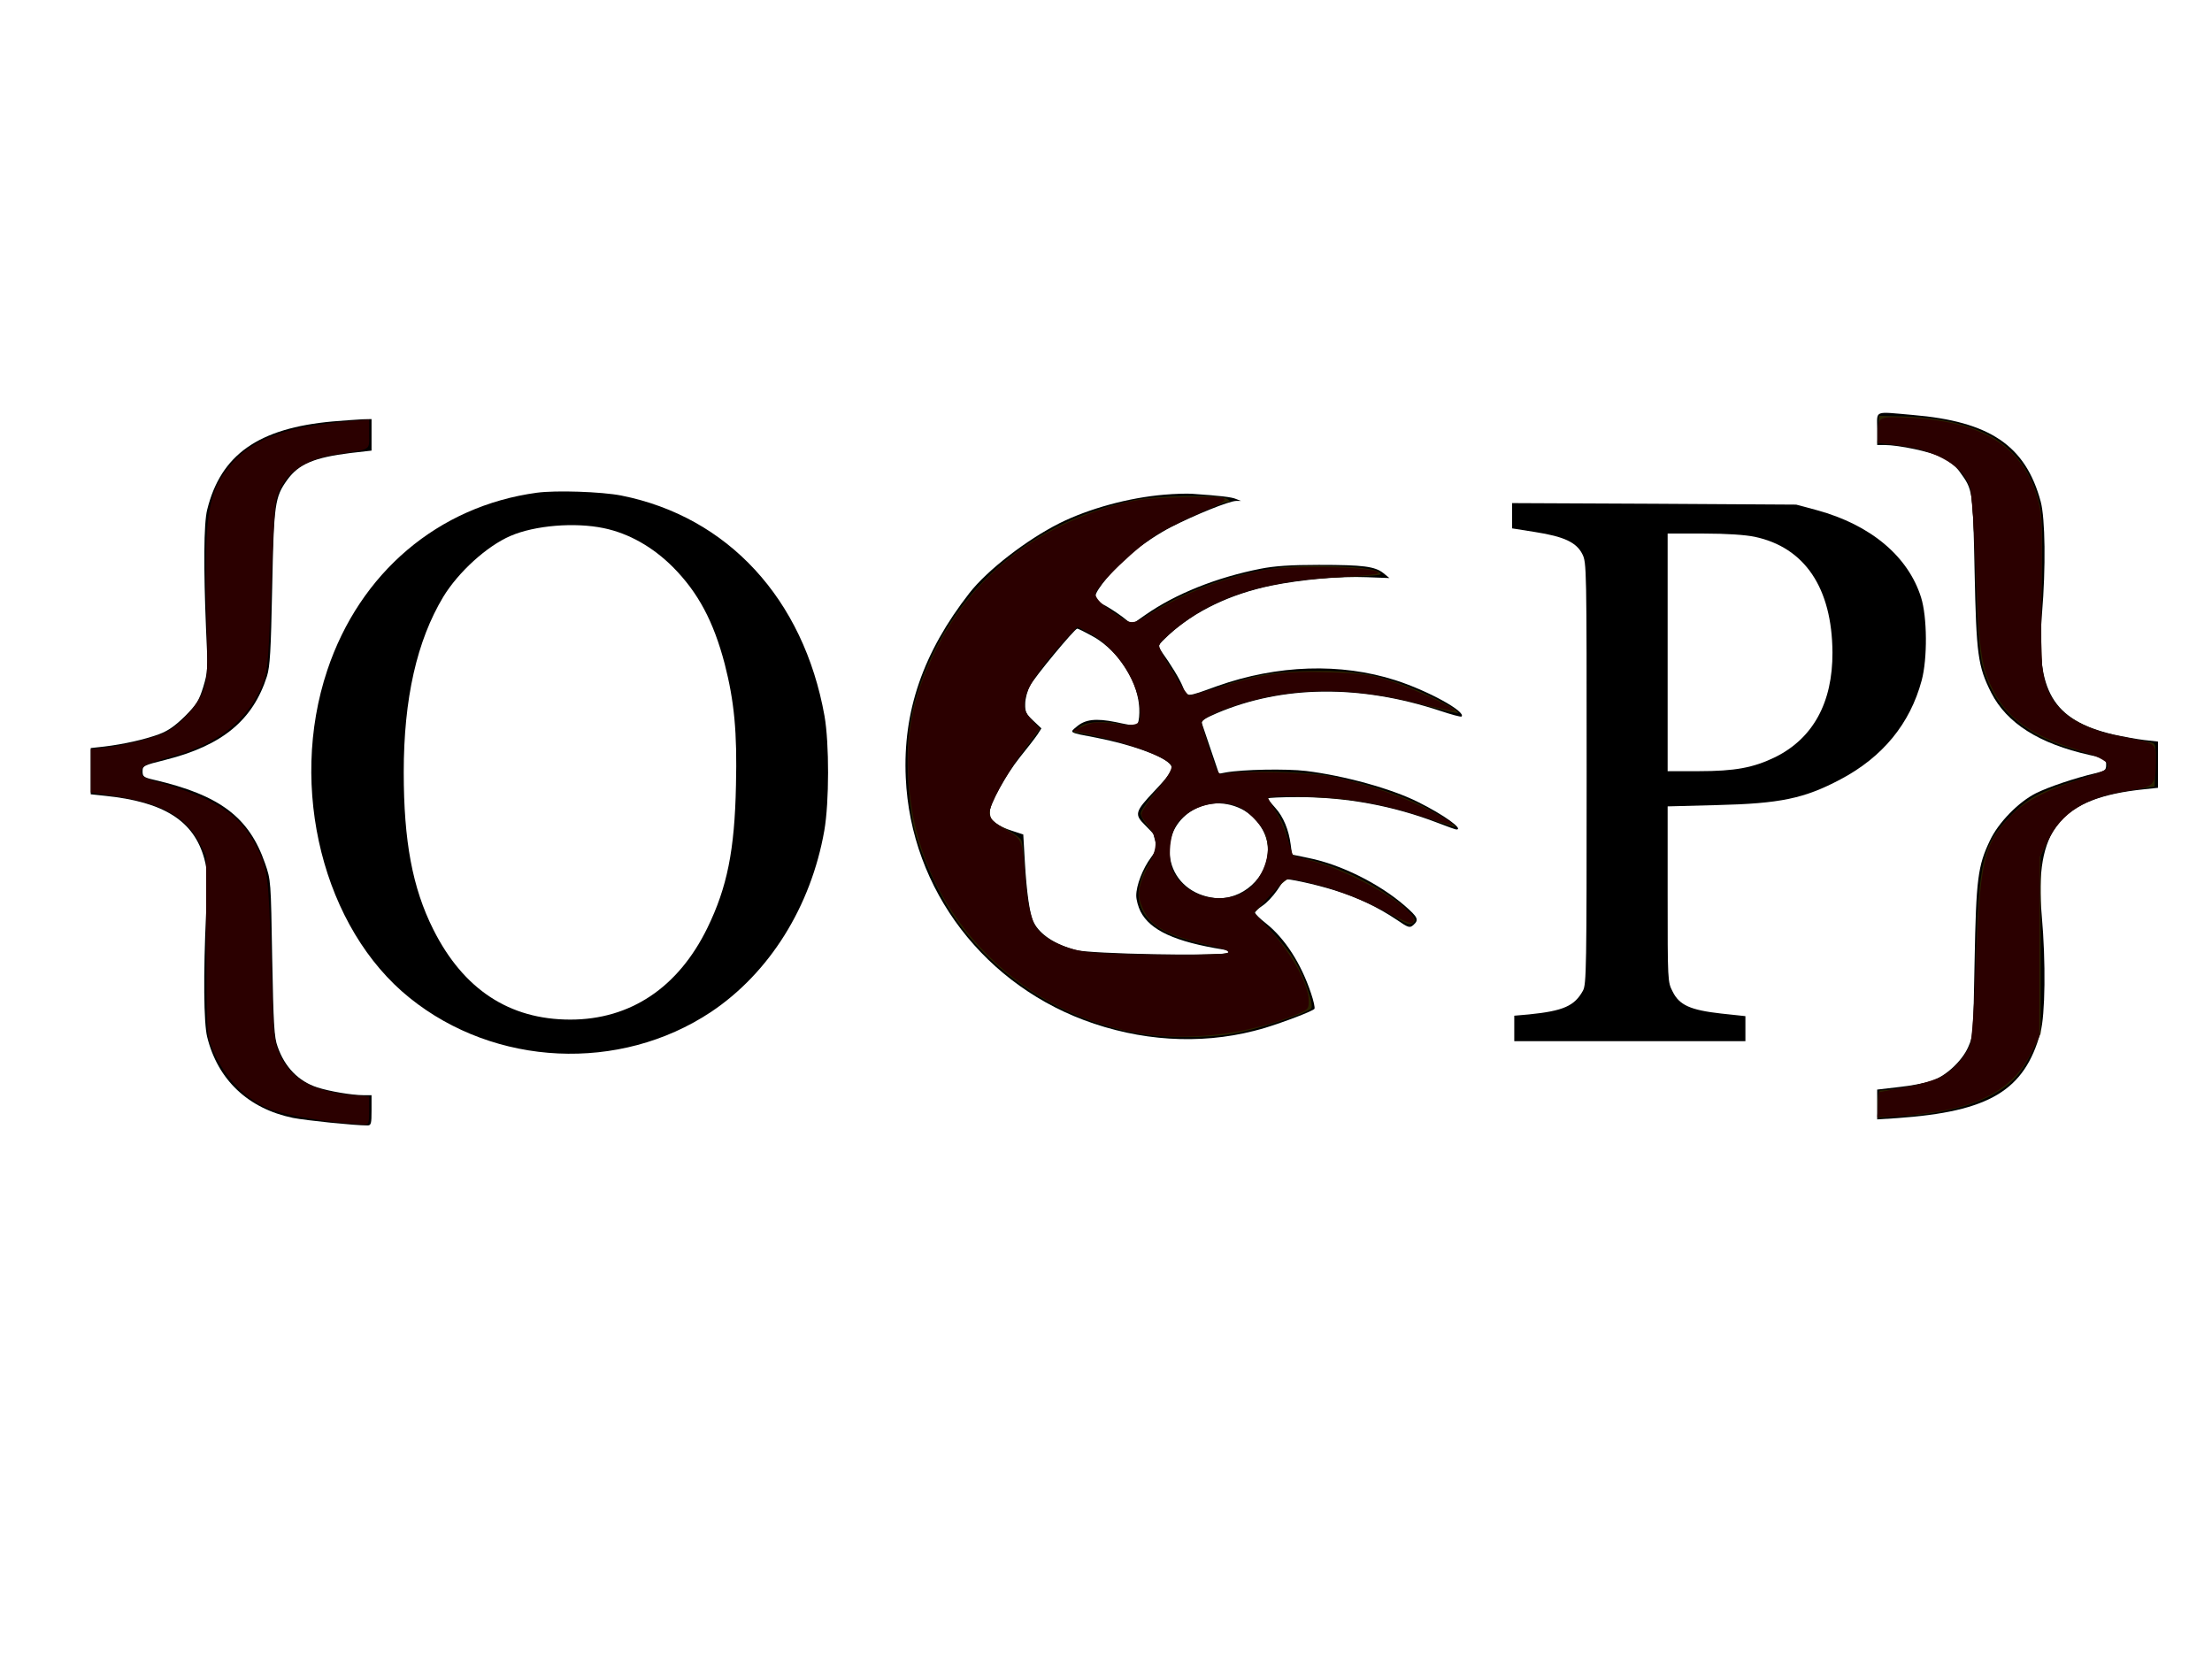
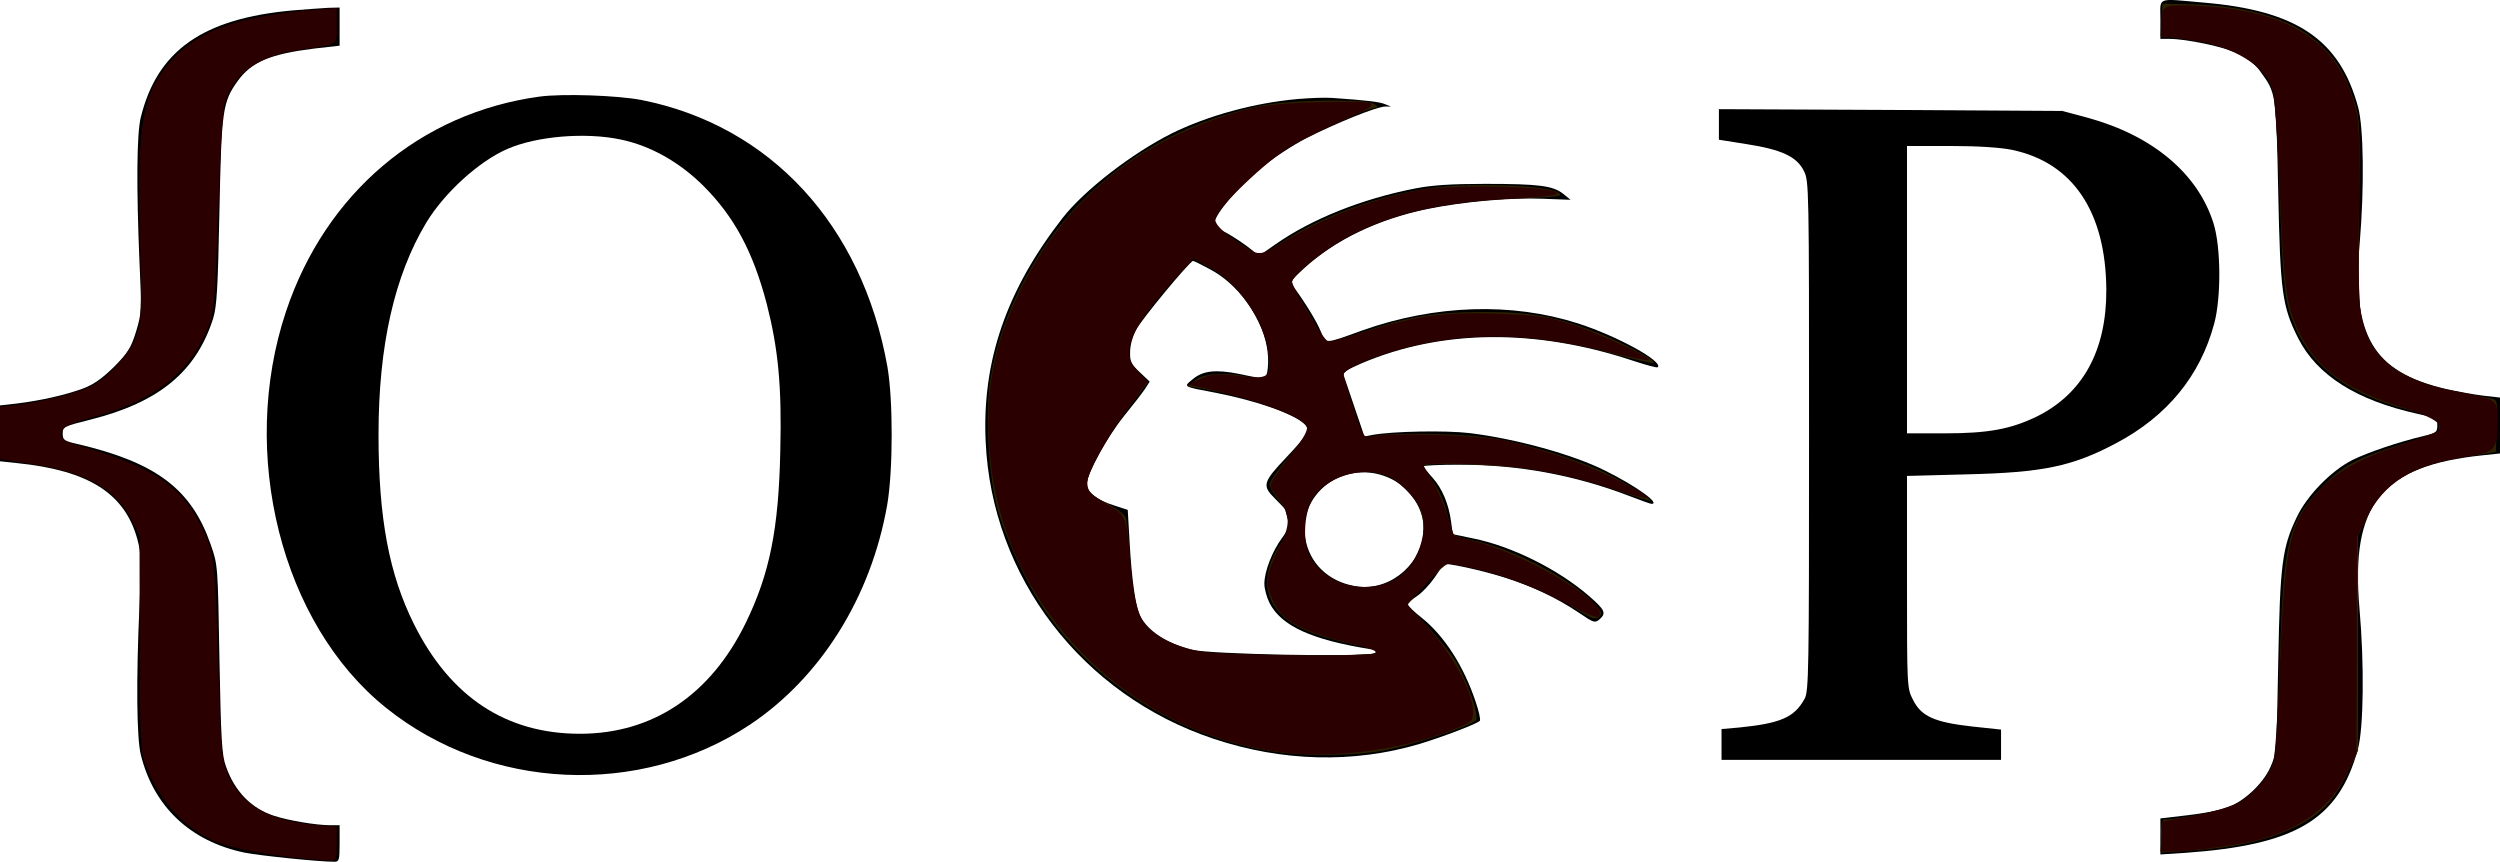
- <svg xmlns="http://www.w3.org/2000/svg" version="1.0" width="1024pt" height="768pt" viewBox="0 0 1024 768" preserveAspectRatio="xMidYMid meet" id="svg3807">
+ <svg xmlns="http://www.w3.org/2000/svg" version="1.0" width="957pt" height="329.886pt" viewBox="0 0 957 329.886" preserveAspectRatio="xMidYMid meet" id="svg3807">
  <defs id="defs3811" />
-   <g transform="translate(0,768) scale(0.1,-0.1)" fill="#000000" stroke="none" id="g3805">
-     <path d="M8690 5695 l0 -75 34 0 c66 0 212 -31 264 -56 34 -17 65 -41 84 -68 61 -84 61 -81 69 -461 8 -385 15 -439 77 -562 72 -141 222 -236 455 -288 74 -16 77 -18 77 -45 0 -26 -5 -29 -52 -40 -96 -23 -212 -62 -273 -92 -81 -41 -174 -136 -213 -219 -56 -117 -64 -178 -71 -559 -6 -334 -7 -347 -30 -398 -29 -65 -104 -134 -169 -156 -26 -9 -93 -22 -149 -28 l-103 -12 0 -69 0 -69 93 6 c426 30 589 127 663 397 22 80 25 327 6 539 -35 399 84 546 472 586 l66 7 0 107 0 107 -62 7 c-35 4 -100 16 -146 26 -279 66 -360 203 -329 559 18 213 15 441 -6 519 -70 259 -235 371 -592 401 -183 16 -165 23 -165 -64z" id="path3795" />
-     <path d="M1540 5729 c-344 -31 -518 -154 -581 -409 -16 -64 -17 -269 -5 -556 9 -182 8 -194 -13 -264 -20 -64 -31 -81 -84 -135 -46 -45 -78 -68 -121 -84 -68 -25 -163 -46 -253 -57 l-63 -7 0 -107 0 -107 66 -7 c274 -28 412 -116 460 -292 15 -57 16 -87 8 -252 -13 -283 -11 -508 5 -572 49 -199 190 -332 397 -375 61 -12 285 -35 345 -35 17 0 19 8 19 70 l0 70 -37 0 c-53 0 -159 18 -214 36 -87 28 -151 94 -184 189 -16 43 -19 103 -25 410 -6 358 -6 361 -33 438 -74 214 -209 316 -514 387 -48 11 -53 15 -53 39 0 26 4 28 108 54 261 66 403 183 468 387 14 46 18 114 24 410 8 389 12 418 70 499 53 73 124 103 293 124 l97 11 0 73 0 73 -42 -1 c-24 -1 -86 -6 -138 -10z" id="path3797" />
-     <path d="M2485 5399 c-456 -62 -819 -370 -970 -822 -182 -544 -18 -1196 382 -1517 395 -318 972 -345 1394 -65 271 181 463 488 525 840 23 132 23 404 1 530 -97 543 -448 923 -941 1021 -93 18 -303 25 -391 13z m310 -164 c116 -24 227 -87 320 -180 117 -118 188 -251 240 -449 44 -172 58 -315 52 -561 -6 -302 -41 -473 -132 -660 -135 -277 -357 -425 -635 -425 -282 0 -495 140 -634 417 -97 193 -137 410 -137 728 0 341 61 609 183 812 70 115 202 235 311 282 113 49 298 64 432 36z" id="path3799" />
-     <path d="M5390 5390 c-165 -14 -348 -64 -485 -132 -153 -77 -334 -217 -417 -323 -215 -276 -309 -548 -295 -855 23 -520 369 -971 872 -1139 263 -88 536 -95 789 -20 92 28 225 79 231 89 3 5 -4 37 -16 72 -46 138 -121 254 -208 323 -28 22 -51 44 -51 50 0 5 16 20 34 32 19 12 49 44 67 70 18 26 34 50 35 52 6 7 142 -22 234 -51 107 -34 198 -77 286 -136 54 -37 60 -39 77 -24 27 24 21 36 -41 90 -117 101 -294 190 -444 220 l-77 16 -6 46 c-9 69 -34 129 -71 170 -19 21 -34 40 -34 44 0 3 62 6 138 6 225 0 441 -40 647 -119 44 -17 83 -31 87 -31 36 0 -58 68 -177 127 -123 62 -341 122 -519 144 -93 11 -295 7 -372 -7 l-31 -6 -37 109 c-20 59 -39 115 -42 124 -4 12 12 23 68 47 305 130 664 134 1036 11 51 -17 95 -29 98 -26 22 22 -156 120 -306 168 -253 81 -546 72 -825 -27 -147 -53 -139 -53 -159 -4 -15 37 -55 103 -102 168 -16 22 -16 24 37 73 117 108 284 189 474 228 138 28 316 44 442 39 l105 -4 -28 23 c-40 31 -92 38 -299 38 -130 0 -205 -5 -270 -18 -203 -40 -393 -116 -532 -213 l-63 -44 -46 36 c-26 19 -64 44 -86 55 -22 11 -38 27 -38 37 1 30 92 139 174 206 44 36 124 89 177 116 112 57 267 120 301 121 l23 0 -23 9 c-20 9 -73 15 -202 24 -25 2 -83 0 -130 -4z m-338 -652 c106 -56 195 -177 217 -294 11 -56 4 -124 -11 -124 -6 0 -47 7 -92 17 -94 19 -143 13 -183 -22 -33 -27 -36 -26 92 -50 158 -31 300 -81 339 -120 22 -22 12 -40 -69 -126 -91 -96 -95 -109 -44 -159 21 -21 39 -40 39 -42 0 -2 4 -17 9 -35 8 -27 5 -37 -21 -73 -38 -51 -68 -129 -68 -176 0 -19 9 -52 20 -74 45 -87 160 -140 385 -176 38 -6 39 -7 15 -16 -40 -15 -633 -4 -700 14 -95 25 -165 71 -195 128 -18 34 -33 141 -41 286 l-7 121 -52 17 c-65 20 -105 51 -105 80 0 40 76 179 141 260 35 43 72 91 82 106 l18 28 -38 36 c-33 31 -38 41 -37 78 0 24 10 61 22 83 19 38 207 265 219 265 3 0 32 -14 65 -32z m695 -803 c72 -36 123 -115 123 -189 0 -127 -120 -236 -246 -223 -103 11 -182 76 -204 169 -45 185 151 330 327 243z" id="path3801" />
-     <path d="M7000 5293 l0 -59 107 -17 c134 -21 191 -48 218 -102 20 -39 20 -60 20 -1015 0 -902 -1 -977 -17 -1006 -39 -71 -91 -94 -250 -110 l-68 -6 0 -59 0 -59 535 0 535 0 0 58 0 58 -112 12 c-143 16 -194 39 -225 102 -23 44 -23 49 -23 451 l0 406 228 6 c292 7 404 30 572 119 195 103 322 257 376 458 27 100 26 294 -3 385 -60 190 -233 335 -481 403 l-97 26 -657 4 -658 3 0 -58z m1123 -98 c232 -49 358 -237 360 -535 1 -233 -90 -398 -265 -485 -101 -49 -186 -65 -355 -65 l-143 0 0 550 0 550 168 0 c106 0 192 -6 235 -15z" id="path3803" />
+   <g transform="matrix(0.1,0,0,-0.1,-42,576.8858)" id="g3805" style="fill:#000000;stroke:none">
+     <path d="m 8690,5695 v -75 h 34 c 66,0 212,-31 264,-56 34,-17 65,-41 84,-68 61,-84 61,-81 69,-461 8,-385 15,-439 77,-562 72,-141 222,-236 455,-288 74,-16 77,-18 77,-45 0,-26 -5,-29 -52,-40 -96,-23 -212,-62 -273,-92 -81,-41 -174,-136 -213,-219 -56,-117 -64,-178 -71,-559 -6,-334 -7,-347 -30,-398 -29,-65 -104,-134 -169,-156 -26,-9 -93,-22 -149,-28 l -103,-12 v -69 -69 l 93,6 c 426,30 589,127 663,397 22,80 25,327 6,539 -35,399 84,546 472,586 l 66,7 v 107 107 l -62,7 c -35,4 -100,16 -146,26 -279,66 -360,203 -329,559 18,213 15,441 -6,519 -70,259 -235,371 -592,401 -183,16 -165,23 -165,-64 z" id="path3795" />
+     <path d="m 1540,5729 c -344,-31 -518,-154 -581,-409 -16,-64 -17,-269 -5,-556 9,-182 8,-194 -13,-264 -20,-64 -31,-81 -84,-135 -46,-45 -78,-68 -121,-84 -68,-25 -163,-46 -253,-57 l -63,-7 v -107 -107 l 66,-7 c 274,-28 412,-116 460,-292 15,-57 16,-87 8,-252 -13,-283 -11,-508 5,-572 49,-199 190,-332 397,-375 61,-12 285,-35 345,-35 17,0 19,8 19,70 v 70 h -37 c -53,0 -159,18 -214,36 -87,28 -151,94 -184,189 -16,43 -19,103 -25,410 -6,358 -6,361 -33,438 -74,214 -209,316 -514,387 -48,11 -53,15 -53,39 0,26 4,28 108,54 261,66 403,183 468,387 14,46 18,114 24,410 8,389 12,418 70,499 53,73 124,103 293,124 l 97,11 v 73 73 l -42,-1 c -24,-1 -86,-6 -138,-10 z" id="path3797" />
+     <path d="m 2485,5399 c -456,-62 -819,-370 -970,-822 -182,-544 -18,-1196 382,-1517 395,-318 972,-345 1394,-65 271,181 463,488 525,840 23,132 23,404 1,530 -97,543 -448,923 -941,1021 -93,18 -303,25 -391,13 z m 310,-164 c 116,-24 227,-87 320,-180 117,-118 188,-251 240,-449 44,-172 58,-315 52,-561 -6,-302 -41,-473 -132,-660 -135,-277 -357,-425 -635,-425 -282,0 -495,140 -634,417 -97,193 -137,410 -137,728 0,341 61,609 183,812 70,115 202,235 311,282 113,49 298,64 432,36 z" id="path3799" />
+     <path d="m 5390,5390 c -165,-14 -348,-64 -485,-132 -153,-77 -334,-217 -417,-323 -215,-276 -309,-548 -295,-855 23,-520 369,-971 872,-1139 263,-88 536,-95 789,-20 92,28 225,79 231,89 3,5 -4,37 -16,72 -46,138 -121,254 -208,323 -28,22 -51,44 -51,50 0,5 16,20 34,32 19,12 49,44 67,70 18,26 34,50 35,52 6,7 142,-22 234,-51 107,-34 198,-77 286,-136 54,-37 60,-39 77,-24 27,24 21,36 -41,90 -117,101 -294,190 -444,220 l -77,16 -6,46 c -9,69 -34,129 -71,170 -19,21 -34,40 -34,44 0,3 62,6 138,6 225,0 441,-40 647,-119 44,-17 83,-31 87,-31 36,0 -58,68 -177,127 -123,62 -341,122 -519,144 -93,11 -295,7 -372,-7 l -31,-6 -37,109 c -20,59 -39,115 -42,124 -4,12 12,23 68,47 305,130 664,134 1036,11 51,-17 95,-29 98,-26 22,22 -156,120 -306,168 -253,81 -546,72 -825,-27 -147,-53 -139,-53 -159,-4 -15,37 -55,103 -102,168 -16,22 -16,24 37,73 117,108 284,189 474,228 138,28 316,44 442,39 l 105,-4 -28,23 c -40,31 -92,38 -299,38 -130,0 -205,-5 -270,-18 -203,-40 -393,-116 -532,-213 l -63,-44 -46,36 c -26,19 -64,44 -86,55 -22,11 -38,27 -38,37 1,30 92,139 174,206 44,36 124,89 177,116 112,57 267,120 301,121 h 23 l -23,9 c -20,9 -73,15 -202,24 -25,2 -83,0 -130,-4 z m -338,-652 c 106,-56 195,-177 217,-294 11,-56 4,-124 -11,-124 -6,0 -47,7 -92,17 -94,19 -143,13 -183,-22 -33,-27 -36,-26 92,-50 158,-31 300,-81 339,-120 22,-22 12,-40 -69,-126 -91,-96 -95,-109 -44,-159 21,-21 39,-40 39,-42 0,-2 4,-17 9,-35 8,-27 5,-37 -21,-73 -38,-51 -68,-129 -68,-176 0,-19 9,-52 20,-74 45,-87 160,-140 385,-176 38,-6 39,-7 15,-16 -40,-15 -633,-4 -700,14 -95,25 -165,71 -195,128 -18,34 -33,141 -41,286 l -7,121 -52,17 c -65,20 -105,51 -105,80 0,40 76,179 141,260 35,43 72,91 82,106 l 18,28 -38,36 c -33,31 -38,41 -37,78 0,24 10,61 22,83 19,38 207,265 219,265 3,0 32,-14 65,-32 z m 695,-803 c 72,-36 123,-115 123,-189 0,-127 -120,-236 -246,-223 -103,11 -182,76 -204,169 -45,185 151,330 327,243 z" id="path3801" />
+     <path d="m 7000,5293 v -59 l 107,-17 c 134,-21 191,-48 218,-102 20,-39 20,-60 20,-1015 0,-902 -1,-977 -17,-1006 -39,-71 -91,-94 -250,-110 l -68,-6 v -59 -59 h 535 535 v 58 58 l -112,12 c -143,16 -194,39 -225,102 -23,44 -23,49 -23,451 v 406 l 228,6 c 292,7 404,30 572,119 195,103 322,257 376,458 27,100 26,294 -3,385 -60,190 -233,335 -481,403 l -97,26 -657,4 -658,3 z m 1123,-98 c 232,-49 358,-237 360,-535 1,-233 -90,-398 -265,-485 -101,-49 -186,-65 -355,-65 h -143 v 550 550 h 168 c 106,0 192,-6 235,-15 z" id="path3803" />
  </g>
-   <path style="fill:#2b2200;stroke-width:1.636" d="m 701.821,637.758 c -45.918,-8.296 -87.297,-34.6 -112.698,-71.64 -9.225,-13.452 -20.281,-37.452 -24.296,-52.739 -4.403,-16.765 -5.959,-48.611 -3.211,-65.705 5.464,-33.991 24.479,-69.499 50.184,-93.715 24.647,-23.219 52.312,-37.503 87.312,-45.081 14.423,-3.123 53.414,-3.762 58.249,-0.954 1.972,1.145 2.287,1.826 0.857,1.857 -4.482,0.099 -34.019,13.585 -46.016,21.01 -18.531,11.469 -39.617,34.092 -36.289,38.935 1.382,2.012 21.497,15.376 23.142,15.376 0.664,0 6.225,-3.296 12.359,-7.324 20.281,-13.321 51.127,-24.168 77.606,-27.291 19.785,-2.333 55.11,-1.032 61.396,2.262 4.297,2.251 2.912,2.478 -20.577,3.371 -48.464,1.842 -78.397,10.845 -103.952,31.266 -12.313,9.839 -12.631,10.721 -6.919,19.163 2.675,3.954 6.678,10.687 8.895,14.962 2.281,4.399 5.177,7.773 6.672,7.773 1.453,0 8.999,-2.183 16.768,-4.85 23.277,-7.992 36.558,-10.259 60.715,-10.364 24.74,-0.107 37.45,2.109 58.117,10.134 13.516,5.248 31.094,14.595 29.829,15.861 -0.397,0.397 -9.99,-1.819 -21.318,-4.923 -38.19,-10.467 -71.325,-11.591 -103.213,-3.502 -18.332,4.65 -33.776,11.2 -33.776,14.323 0,1.173 2.284,8.987 5.075,17.366 l 5.075,15.234 4.962,-1.09 c 10.435,-2.292 49.31,-1.353 64.191,1.55 18.642,3.637 43.088,11.432 55.584,17.722 10.241,5.156 22.583,12.884 21.81,13.657 -0.252,0.252 -7.692,-2.062 -16.534,-5.143 -24.954,-8.694 -44.447,-12.223 -73.482,-13.301 -15.763,-0.585 -25.772,-0.357 -25.772,0.589 0,0.85 2.13,4.452 4.733,8.005 4.309,5.88 6.736,12.24 9.048,23.711 0.73,3.623 2.168,4.434 11.12,6.273 20.419,4.193 50.538,19.884 62.298,32.454 3.764,4.023 4.17,5.204 2.321,6.739 -1.738,1.442 -4.055,0.703 -10.291,-3.282 -13.151,-8.403 -30.313,-15.704 -47.281,-20.112 -8.769,-2.278 -17.151,-4.118 -18.628,-4.089 -1.476,0.029 -7.007,4.85 -12.289,10.711 l -9.605,10.658 10.551,10.97 c 5.803,6.033 12.443,14.284 14.756,18.333 6.265,10.972 11.894,27.662 9.976,29.58 -3.099,3.099 -33.573,13.003 -47.463,15.425 -17.22,3.003 -42.849,2.932 -59.991,-0.165 z m 56.988,-49.702 c 0.54,-0.874 -0.705,-1.936 -2.767,-2.361 -26.084,-5.374 -37.135,-9.302 -44.589,-15.847 -10.715,-9.408 -11.57,-22.127 -2.454,-36.502 6.224,-9.815 6.207,-15.667 -0.068,-22.814 -2.7,-3.075 -4.909,-6.858 -4.909,-8.407 0,-1.549 4.418,-7.937 9.818,-14.195 5.4,-6.258 9.818,-12.328 9.818,-13.487 0,-6.634 -24.298,-16.128 -54.811,-21.417 l -6.539,-1.133 3.857,-3.123 c 4.379,-3.546 16.004,-4.12 27.9,-1.378 9.118,2.102 10.373,0.546 9.407,-11.666 -1.334,-16.866 -14.264,-35.88 -30.354,-44.638 l -8.121,-4.42 -6.677,7.124 c -10.181,10.862 -21.562,25.886 -24.057,31.756 -3.526,8.296 -2.781,13.654 2.682,19.291 l 4.92,5.076 -11.056,14.649 c -13.29,17.609 -20.502,31.399 -19.77,37.801 0.433,3.779 2.203,5.489 9.513,9.191 4.94,2.501 9.434,5.815 9.986,7.364 0.552,1.549 1.489,10.547 2.082,19.997 1.851,29.517 4.359,35.225 18.963,43.166 6.276,3.413 12.107,5.042 21.145,5.907 19.301,1.848 84.951,1.897 86.084,0.064 z m 9.975,-37.762 c 12.69,-7.843 17.527,-25.436 10.682,-38.853 -10.961,-21.485 -44.126,-21.349 -55.283,0.226 -3.338,6.456 -3.388,20.142 -0.097,26.472 8.173,15.716 29.536,21.526 44.698,12.156 z" id="path3815" transform="scale(0.75)" />
-   <path style="fill:#2b2200;stroke-width:1.636" d="m 1158.922,681.526 c 0,-4.636 0.683,-8.428 1.518,-8.428 7.318,0 28.574,-4.164 34.461,-6.751 9.002,-3.956 13.823,-8.33 19.134,-17.359 3.99,-6.784 4.106,-7.949 5.539,-55.635 1.882,-62.633 4.118,-71.906 21.741,-90.156 10.191,-10.554 17.911,-14.682 40.357,-21.575 9.436,-2.898 17.781,-5.844 18.546,-6.547 0.764,-0.703 0.956,-2.645 0.426,-4.316 -0.703,-2.214 -4.752,-4.017 -14.94,-6.651 -35.723,-9.235 -54.965,-25.923 -62.128,-53.883 -1.695,-6.616 -2.983,-24.573 -4.038,-56.281 -0.852,-25.611 -2.369,-49.374 -3.371,-52.808 -4.197,-14.376 -21.153,-24.056 -46.724,-26.676 l -10.676,-1.094 0.486,-8.357 0.486,-8.357 15.142,0.389 c 27.552,0.707 50.642,7.54 63.385,18.756 9.484,8.349 14.409,15.997 18.937,29.407 3.322,9.839 3.467,12.805 2.924,59.446 -0.631,54.151 -0.162,57.84 8.882,69.884 6.977,9.291 22.372,17.007 40.54,20.318 7.603,1.386 15.51,2.848 17.571,3.25 3.588,0.7 3.727,1.298 3.273,14.099 l -0.474,13.368 -13.925,2.006 c -28.442,4.097 -43.136,12.632 -51.256,29.772 l -5.181,10.935 v 54.817 54.817 l -5.077,10.714 c -7.07,14.92 -13.752,21.867 -27.401,28.488 -13.389,6.494 -30.732,10.378 -52.821,11.829 l -15.335,1.007 z" id="path3817" transform="scale(0.75)" />
-   <path style="fill:#2b0000;stroke-width:1.636" d="m 213.122,693.195 c -18.862,-1.544 -40.548,-5.715 -48.399,-9.309 -15.413,-7.056 -27.488,-20.579 -34.519,-38.66 -2.491,-6.406 -2.852,-14.086 -2.916,-62.127 l -0.074,-54.817 -4.048,-7.924 c -8.112,-15.881 -22.575,-24.149 -49.795,-28.467 l -17.338,-2.75 V 475.787 462.433 l 9.409,-1.076 c 11.963,-1.368 30.816,-6.227 37.39,-9.637 8.881,-4.607 19.943,-17.274 22.925,-26.252 2.427,-7.307 2.628,-13.277 1.66,-49.294 -1.576,-58.653 1.189,-74.102 16.244,-90.766 13.692,-15.156 33.754,-22.228 72.323,-25.496 l 11.863,-1.005 v 9.068 c 0,10.242 1.669,9.178 -19.305,12.312 -21.356,3.191 -33.522,12.071 -37.986,27.725 -0.927,3.251 -2.397,28.153 -3.266,55.337 -1.33,41.587 -2.063,50.694 -4.62,57.426 -8.821,23.216 -27.277,38.2 -57.041,46.313 -15.873,4.326 -18.506,5.691 -18.506,9.592 0,2.374 2.201,3.72 9.409,5.754 36.59,10.326 51.48,19.957 61.686,39.899 7.065,13.805 7.603,17.909 9.075,69.222 1.328,46.304 1.718,50.829 5.048,58.57 6.713,15.604 20.269,23.442 44.429,25.687 l 11.078,1.03 v 8.765 c 0,8.083 -0.286,8.743 -3.682,8.479 -2.025,-0.157 -6.995,-0.557 -11.045,-0.889 z" id="path3819" transform="scale(0.75)" />
-   <path style="fill:#2b0000;stroke-width:1.636" d="m 1159.241,681.805 0.499,-7.656 16.363,-3.085 c 9.409,-1.774 19.21,-4.744 23.062,-6.99 7.064,-4.118 14.3,-12.437 17.004,-19.547 0.889,-2.337 2.381,-23.189 3.317,-46.338 2.676,-66.21 4.799,-76.037 20.082,-92.942 8.824,-9.76 20.648,-16.342 42.079,-23.424 8.55,-2.825 16.65,-5.841 18,-6.701 4.88,-3.109 -0.824,-7.163 -17.323,-12.312 -29.362,-9.163 -44.367,-20.208 -53.254,-39.2 -6.261,-13.38 -7.347,-21.746 -9.563,-73.688 -0.998,-23.4 -2.527,-45.225 -3.397,-48.501 -3.483,-13.116 -20.042,-23.214 -43.135,-26.304 l -14.053,-1.88 0.025,-5.838 c 0.044,-10.151 0.844,-10.518 20.674,-9.47 46.796,2.472 71.959,19.982 79.29,55.176 1.248,5.993 1.613,22.122 1.091,48.272 -0.431,21.6 -0.162,44.35 0.598,50.557 2.974,24.298 17.14,36.581 49.311,42.76 20.713,3.978 20.826,4.057 20.826,14.539 0,15.315 -0.954,16.402 -16.484,18.779 -26.977,4.13 -41.49,13.158 -50.57,31.459 l -4.661,9.394 -0.151,55.344 -0.151,55.344 -4.838,9.892 c -8.478,17.336 -22.368,27.812 -45.053,33.979 -9.825,2.671 -34.505,5.998 -44.68,6.024 l -5.408,0.013 z" id="path3821" transform="scale(0.75)" />
-   <path style="fill:#2b0000;stroke-width:1.636" d="m 709.749,638.709 c -78.066,-9.951 -140.52,-72.722 -148.173,-148.924 -3.318,-33.035 0.858,-57.272 14.833,-86.096 22.13,-45.645 59.199,-76.342 110.432,-91.45 12.156,-3.585 19.182,-4.499 40.244,-5.235 14.189,-0.496 26.699,-0.231 28.179,0.598 2.055,1.15 -0.962,3.06 -13.245,8.38 -8.749,3.79 -20.693,9.659 -26.543,13.043 -12.741,7.37 -39.272,32.852 -39.272,37.719 0,2.119 2.863,5.433 7.773,8.997 14.41,10.461 14.012,10.416 26.296,3.008 21.409,-12.912 42.628,-21.169 68.203,-26.541 17.641,-3.706 74.596,-2.398 72.091,1.656 -0.434,0.702 -10.573,1.741 -22.531,2.309 -36.838,1.75 -63.428,8.055 -85.35,20.239 -11.278,6.268 -27.209,19.223 -27.209,22.125 0,3.215 16.597,30.749 18.532,30.744 1.057,-0.003 10.039,-2.499 19.96,-5.548 25.918,-7.965 39.257,-9.726 66.547,-8.782 19.615,0.678 25.671,1.537 37.323,5.297 14.353,4.631 42.212,17.604 39.643,18.46 -0.798,0.266 -10.596,-1.754 -21.774,-4.49 -39.326,-9.623 -71.192,-10.14 -103.377,-1.674 -15.962,4.198 -30.671,10.634 -30.671,13.421 0,1.172 2.271,8.948 5.046,17.279 4.875,14.634 5.194,15.118 9.409,14.291 9.553,-1.876 48.148,-0.896 64.907,1.648 6.85,1.04 24.248,6.016 38.032,10.877 14.233,5.02 38.905,17.469 37.469,18.906 -0.413,0.413 -7.748,-1.491 -16.301,-4.231 -19.267,-6.172 -33.847,-9.437 -51.793,-11.598 -14.436,-1.738 -45.86,-2.299 -45.86,-0.819 0,0.468 1.921,3.894 4.269,7.613 2.348,3.719 5.846,11.606 7.773,17.526 l 3.504,10.763 13.091,3.602 c 23.922,6.582 61.362,28.463 61.362,35.862 0,3.56 -1.916,2.971 -19.175,-5.894 -16.426,-8.437 -33.304,-14.478 -50.056,-17.917 -9.422,-1.934 -9.541,-1.911 -13.687,2.685 -2.3,2.55 -6.778,7.35 -9.951,10.666 l -5.769,6.031 10.956,11.969 c 12.291,13.428 22.556,32.166 22.854,41.722 0.188,6.01 -0.029,6.245 -9.131,9.892 -26.834,10.751 -61.413,15.372 -88.856,11.874 z m 48.021,-50.446 c 1.516,-1.005 -1.548,-2.373 -9.818,-4.384 -28.448,-6.917 -37.613,-11.909 -42.612,-23.209 -3.771,-8.525 -3.072,-13.362 3.947,-27.326 5.594,-11.128 5.334,-16.019 -1.318,-24.74 -4.267,-5.595 -4.273,-5.641 -1.253,-10.501 1.668,-2.685 6.245,-8.949 10.171,-13.92 4.446,-5.63 6.765,-10.009 6.151,-11.61 -1.813,-4.724 -25.021,-13.539 -50.924,-19.341 l -9.818,-2.199 6.545,-2.913 c 5.574,-2.481 8.443,-2.692 19.332,-1.423 15.508,1.807 16.731,0.912 15.296,-11.204 -2.025,-17.098 -16.26,-37.36 -31.827,-45.302 l -6.653,-3.394 -9.528,10.403 c -13.576,14.822 -21.95,27.602 -22.945,35.018 -0.724,5.4 -0.109,7.21 4.071,11.97 l 4.925,5.609 -8.38,11.426 c -11.862,16.174 -22.381,35.121 -22.381,40.313 0,3.643 1.704,5.456 9.68,10.301 10.726,6.515 10.422,5.777 12.49,30.356 1.417,16.833 3.547,25.842 7.385,31.232 4.726,6.637 18.91,12.986 32.072,14.357 17.007,1.771 82.888,2.144 85.392,0.484 z m 8.88,-37.006 c 11.008,-5.223 18.405,-21.835 15.276,-34.302 -1.364,-5.434 -9.971,-15.152 -16.333,-18.442 -11.962,-6.186 -30.985,-1.467 -38.901,9.65 -5.366,7.536 -6.198,24.508 -1.563,31.893 8.336,13.284 26.695,18.236 41.521,11.2 z" id="path3823" transform="scale(0.75)" />
+   <path style="fill:#2b2200;stroke-width:1.227" d="m 484.366,287.204 c -34.438,-6.222 -65.473,-25.95 -84.523,-53.73 -6.919,-10.089 -15.211,-28.089 -18.222,-39.554 -3.302,-12.574 -4.469,-36.459 -2.408,-49.279 4.098,-25.494 18.359,-52.125 37.638,-70.286 18.486,-17.414 39.234,-28.127 65.484,-33.811 10.818,-2.342 40.06,-2.821 43.687,-0.716 1.479,0.859 1.715,1.369 0.643,1.393 -3.361,0.074 -25.514,10.189 -34.512,15.758 -13.898,8.602 -29.712,25.569 -27.217,29.201 1.037,1.509 16.123,11.532 17.357,11.532 0.498,0 4.669,-2.472 9.269,-5.493 15.211,-9.991 38.345,-18.126 58.205,-20.468 14.839,-1.75 41.332,-0.774 46.047,1.696 3.223,1.689 2.184,1.859 -15.433,2.528 -36.348,1.382 -58.797,8.134 -77.964,23.449 -9.235,7.379 -9.474,8.041 -5.19,14.373 2.007,2.965 5.009,8.015 6.671,11.221 1.711,3.299 3.883,5.829 5.004,5.829 1.09,0 6.749,-1.637 12.576,-3.638 17.458,-5.994 27.418,-7.694 45.536,-7.773 18.555,-0.081 28.088,1.582 43.588,7.6 10.137,3.936 23.321,10.946 22.372,11.896 -0.298,0.298 -7.492,-1.364 -15.989,-3.693 -28.643,-7.85 -53.493,-8.693 -77.41,-2.626 -13.749,3.488 -25.332,8.4 -25.332,10.742 0,0.879 1.713,6.74 3.806,13.024 l 3.806,11.425 3.721,-0.817 c 7.826,-1.719 36.983,-1.015 48.143,1.163 13.982,2.728 32.316,8.574 41.688,13.292 7.681,3.867 16.937,9.663 16.358,10.243 -0.189,0.189 -5.769,-1.547 -12.4,-3.857 -18.715,-6.521 -33.335,-9.167 -55.112,-9.976 -11.822,-0.439 -19.329,-0.267 -19.329,0.442 0,0.638 1.597,3.339 3.55,6.004 3.232,4.41 5.052,9.18 6.786,17.783 0.548,2.718 1.626,3.326 8.34,4.705 15.314,3.145 37.904,14.913 46.724,24.34 2.823,3.017 3.128,3.903 1.741,5.054 -1.303,1.082 -3.041,0.527 -7.718,-2.461 -9.863,-6.303 -22.735,-11.778 -35.46,-15.084 -6.577,-1.709 -12.863,-3.089 -13.971,-3.067 -1.107,0.022 -5.255,3.637 -9.217,8.034 l -7.204,7.994 7.913,8.227 c 4.352,4.525 9.332,10.713 11.067,13.75 4.699,8.229 8.921,20.747 7.482,22.185 -2.324,2.324 -25.18,9.752 -35.597,11.569 -12.915,2.252 -32.136,2.199 -44.993,-0.124 z m 42.741,-37.276 c 0.405,-0.655 -0.529,-1.452 -2.075,-1.771 -19.563,-4.031 -27.851,-6.977 -33.442,-11.885 -8.036,-7.056 -8.677,-16.595 -1.84,-27.376 4.668,-7.361 4.655,-11.751 -0.051,-17.111 -2.025,-2.306 -3.682,-5.144 -3.682,-6.305 0,-1.162 3.314,-5.952 7.363,-10.646 4.05,-4.694 7.364,-9.246 7.364,-10.115 0,-4.975 -18.223,-12.096 -41.108,-16.063 l -4.904,-0.85 2.893,-2.342 c 3.284,-2.659 12.003,-3.09 20.925,-1.033 6.839,1.576 7.78,0.41 7.055,-8.749 -1.001,-12.65 -10.698,-26.91 -22.766,-33.478 l -6.091,-3.315 -5.008,5.343 c -7.636,8.147 -16.172,19.414 -18.043,23.817 -2.645,6.222 -2.086,10.241 2.011,14.468 l 3.69,3.807 -8.292,10.987 c -9.968,13.207 -15.377,23.549 -14.827,28.351 0.325,2.835 1.652,4.117 7.135,6.894 3.705,1.876 7.075,4.361 7.49,5.523 0.414,1.161 1.117,7.91 1.562,14.998 1.388,22.137 3.269,26.419 14.222,32.375 4.707,2.56 9.08,3.782 15.858,4.431 14.475,1.386 63.713,1.423 64.563,0.048 z m 7.481,-28.322 c 9.518,-5.882 13.145,-19.077 8.012,-29.14 -8.22,-16.113 -33.095,-16.012 -41.462,0.169 -2.504,4.842 -2.541,15.106 -0.072,19.854 6.129,11.787 22.152,16.145 33.523,9.117 z" id="path3815" />
+   <path style="fill:#2b2200;stroke-width:1.227" d="m 827.191,320.03 c 0,-3.477 0.512,-6.321 1.138,-6.321 5.489,0 21.431,-3.123 25.846,-5.063 6.751,-2.967 10.367,-6.247 14.351,-13.019 2.993,-5.088 3.08,-5.962 4.154,-41.726 1.412,-46.975 3.089,-53.93 16.305,-67.617 7.644,-7.916 13.433,-11.011 30.268,-16.181 7.077,-2.173 13.336,-4.383 13.909,-4.911 0.573,-0.527 0.717,-1.984 0.319,-3.237 -0.527,-1.661 -3.564,-3.013 -11.205,-4.988 -26.792,-6.926 -41.224,-19.442 -46.596,-40.412 -1.271,-4.962 -2.237,-18.43 -3.028,-42.211 -0.639,-19.208 -1.777,-37.031 -2.528,-39.606 -3.148,-10.782 -15.865,-18.042 -35.043,-20.007 l -8.007,-0.82 0.365,-6.268 0.365,-6.268 11.357,0.291 c 20.664,0.53 37.981,5.655 47.539,14.067 7.113,6.261 10.807,11.997 14.202,22.056 2.491,7.379 2.601,9.604 2.193,44.584 -0.473,40.614 -0.121,43.38 6.661,52.413 5.232,6.968 16.779,12.756 30.405,15.239 5.702,1.039 11.633,2.136 13.178,2.438 2.691,0.525 2.795,0.974 2.455,10.574 l -0.356,10.026 -10.444,1.505 c -21.332,3.073 -32.352,9.474 -38.442,22.329 l -3.886,8.202 v 41.113 41.113 l -3.808,8.035 c -5.303,11.19 -10.314,16.4 -20.551,21.366 -10.042,4.871 -23.049,7.784 -39.616,8.872 l -11.501,0.755 z" id="path3817" />
+   <path style="fill:#2b0000;stroke-width:1.227" d="m 117.841,328.782 c -14.146,-1.158 -30.411,-4.286 -36.299,-6.982 -11.56,-5.292 -20.616,-15.435 -25.889,-28.995 -1.868,-4.805 -2.139,-10.564 -2.187,-46.595 l -0.055,-41.113 -3.036,-5.943 C 44.291,187.243 33.444,181.042 13.029,177.804 L 0.025,175.741 v -10.015 -10.015 l 7.057,-0.807 c 8.972,-1.026 23.112,-4.67 28.043,-7.227 6.661,-3.455 14.957,-12.956 17.194,-19.689 1.82,-5.48 1.971,-9.958 1.245,-36.97 C 52.381,47.027 54.455,35.44 65.746,22.942 76.016,11.575 91.062,6.271 119.989,3.82 l 8.898,-0.754 v 6.801 c 0,7.681 1.252,6.883 -14.479,9.234 -16.017,2.393 -25.142,9.053 -28.49,20.794 -0.695,2.438 -1.798,21.115 -2.45,41.503 -0.997,31.191 -1.547,38.021 -3.465,43.069 -6.616,17.412 -20.457,28.65 -42.781,34.735 -11.905,3.245 -13.879,4.268 -13.879,7.194 0,1.78 1.651,2.79 7.057,4.316 27.442,7.744 38.61,14.968 46.264,29.924 5.299,10.354 5.702,13.431 6.806,51.916 0.996,34.728 1.288,38.121 3.786,43.928 5.034,11.703 15.202,17.581 33.322,19.265 l 8.309,0.772 v 6.574 c 0,6.062 -0.215,6.557 -2.761,6.359 -1.519,-0.118 -5.246,-0.418 -8.284,-0.666 z" id="path3819" />
+   <path style="fill:#2b0000;stroke-width:1.227" d="m 827.431,320.239 0.374,-5.742 12.273,-2.314 c 7.057,-1.33 14.408,-3.558 17.296,-5.242 5.298,-3.088 10.725,-9.328 12.753,-14.66 0.666,-1.753 1.786,-17.392 2.488,-34.754 2.007,-49.658 3.599,-57.028 15.062,-69.706 6.618,-7.32 15.486,-12.257 31.559,-17.568 6.412,-2.119 12.487,-4.38 13.5,-5.026 3.66,-2.332 -0.618,-5.373 -12.993,-9.234 -22.021,-6.872 -33.275,-15.156 -39.941,-29.4 -4.696,-10.035 -5.51,-16.31 -7.172,-55.266 -0.749,-17.55 -1.895,-33.919 -2.547,-36.376 -2.612,-9.837 -15.032,-17.411 -32.351,-19.728 l -10.54,-1.41 0.019,-4.379 c 0.033,-7.613 0.633,-7.888 15.505,-7.103 35.097,1.854 53.969,14.987 59.467,41.382 0.936,4.495 1.21,16.591 0.818,36.204 -0.323,16.2 -0.121,33.263 0.449,37.918 2.231,18.223 12.855,27.436 36.983,32.07 15.535,2.984 15.62,3.043 15.62,10.904 0,11.486 -0.716,12.301 -12.363,14.085 -20.233,3.097 -31.117,9.868 -37.928,23.595 l -3.496,7.045 -0.113,41.508 -0.113,41.508 -3.628,7.419 c -6.359,13.002 -16.776,20.859 -33.789,25.484 -7.369,2.003 -25.879,4.499 -33.51,4.518 l -4.056,0.01 z" id="path3821" />
+   <path style="fill:#2b0000;stroke-width:1.227" d="M 490.311,287.917 C 431.762,280.454 384.921,233.376 379.182,176.224 c -2.488,-24.776 0.643,-42.954 11.125,-64.572 16.598,-34.233 44.399,-57.257 82.824,-68.588 9.117,-2.689 14.386,-3.374 30.183,-3.926 10.642,-0.372 20.024,-0.173 21.134,0.448 1.542,0.863 -0.722,2.295 -9.934,6.285 -6.562,2.842 -15.52,7.244 -19.907,9.782 -9.556,5.528 -29.454,24.639 -29.454,28.289 0,1.589 2.147,4.075 5.829,6.748 10.808,7.846 10.509,7.812 19.722,2.256 16.057,-9.684 31.971,-15.877 51.152,-19.906 13.231,-2.779 55.947,-1.798 54.069,1.242 -0.325,0.526 -7.93,1.306 -16.898,1.732 -27.628,1.312 -47.571,6.041 -64.012,15.18 -8.458,4.701 -20.407,14.417 -20.407,16.593 0,2.411 12.448,23.061 13.899,23.058 0.793,-0.002 7.529,-1.875 14.97,-4.161 19.438,-5.974 29.443,-7.294 49.91,-6.587 14.711,0.508 19.253,1.153 27.992,3.973 10.765,3.473 31.659,13.203 29.732,13.845 -0.599,0.2 -7.947,-1.316 -16.331,-3.367 -29.495,-7.218 -53.394,-7.605 -77.533,-1.256 -11.972,3.149 -23.003,7.976 -23.003,10.065 0,0.879 1.703,6.711 3.785,12.959 3.656,10.976 3.896,11.339 7.057,10.718 7.165,-1.407 36.111,-0.672 48.68,1.236 5.138,0.78 18.186,4.512 28.524,8.158 10.675,3.765 29.179,13.102 28.101,14.18 -0.31,0.31 -5.811,-1.118 -12.225,-3.173 -14.45,-4.629 -25.385,-7.077 -38.845,-8.698 -10.827,-1.304 -34.395,-1.725 -34.395,-0.614 0,0.351 1.441,2.92 3.202,5.71 1.761,2.789 4.384,8.704 5.829,13.144 l 2.628,8.072 9.818,2.701 c 17.942,4.936 46.022,21.348 46.022,26.897 0,2.67 -1.437,2.228 -14.381,-4.42 -12.319,-6.327 -24.978,-10.859 -37.542,-13.438 -7.067,-1.451 -7.156,-1.433 -10.265,2.013 -1.725,1.912 -5.084,5.512 -7.464,8 l -4.327,4.523 8.217,8.977 c 9.219,10.071 16.917,24.124 17.141,31.292 0.141,4.508 -0.022,4.684 -6.849,7.419 -20.126,8.063 -46.06,11.529 -66.642,8.905 z m 36.015,-37.834 c 1.137,-0.754 -1.161,-1.78 -7.364,-3.288 -21.336,-5.188 -28.21,-8.931 -31.959,-17.407 -2.828,-6.394 -2.304,-10.022 2.961,-20.495 4.196,-8.346 4,-12.015 -0.989,-18.555 -3.201,-4.196 -3.205,-4.231 -0.94,-7.876 1.251,-2.014 4.684,-6.712 7.628,-10.44 3.334,-4.222 5.074,-7.506 4.613,-8.708 -1.36,-3.543 -18.766,-10.154 -38.193,-14.506 l -7.364,-1.649 4.909,-2.185 c 4.181,-1.861 6.332,-2.019 14.499,-1.067 11.631,1.355 12.548,0.684 11.472,-8.403 -1.519,-12.823 -12.195,-28.02 -23.87,-33.976 l -4.99,-2.545 -7.146,7.802 c -10.182,11.117 -16.462,20.702 -17.208,26.263 -0.543,4.05 -0.081,5.407 3.054,8.978 l 3.693,4.207 -6.285,8.569 c -8.896,12.13 -16.786,26.341 -16.786,30.234 0,2.732 1.278,4.092 7.26,7.726 8.044,4.887 7.816,4.333 9.368,22.767 1.062,12.625 2.66,19.382 5.538,23.424 3.544,4.978 14.183,9.74 24.054,10.768 12.755,1.328 62.166,1.608 64.044,0.363 z m 6.66,-27.755 c 8.256,-3.918 13.804,-16.376 11.457,-25.726 -1.023,-4.075 -7.478,-11.364 -12.25,-13.832 -8.972,-4.639 -23.239,-1.1 -29.176,7.238 -4.025,5.652 -4.648,18.381 -1.172,23.92 6.252,9.963 20.021,13.677 31.141,8.4 z" id="path3823" />
</svg>
